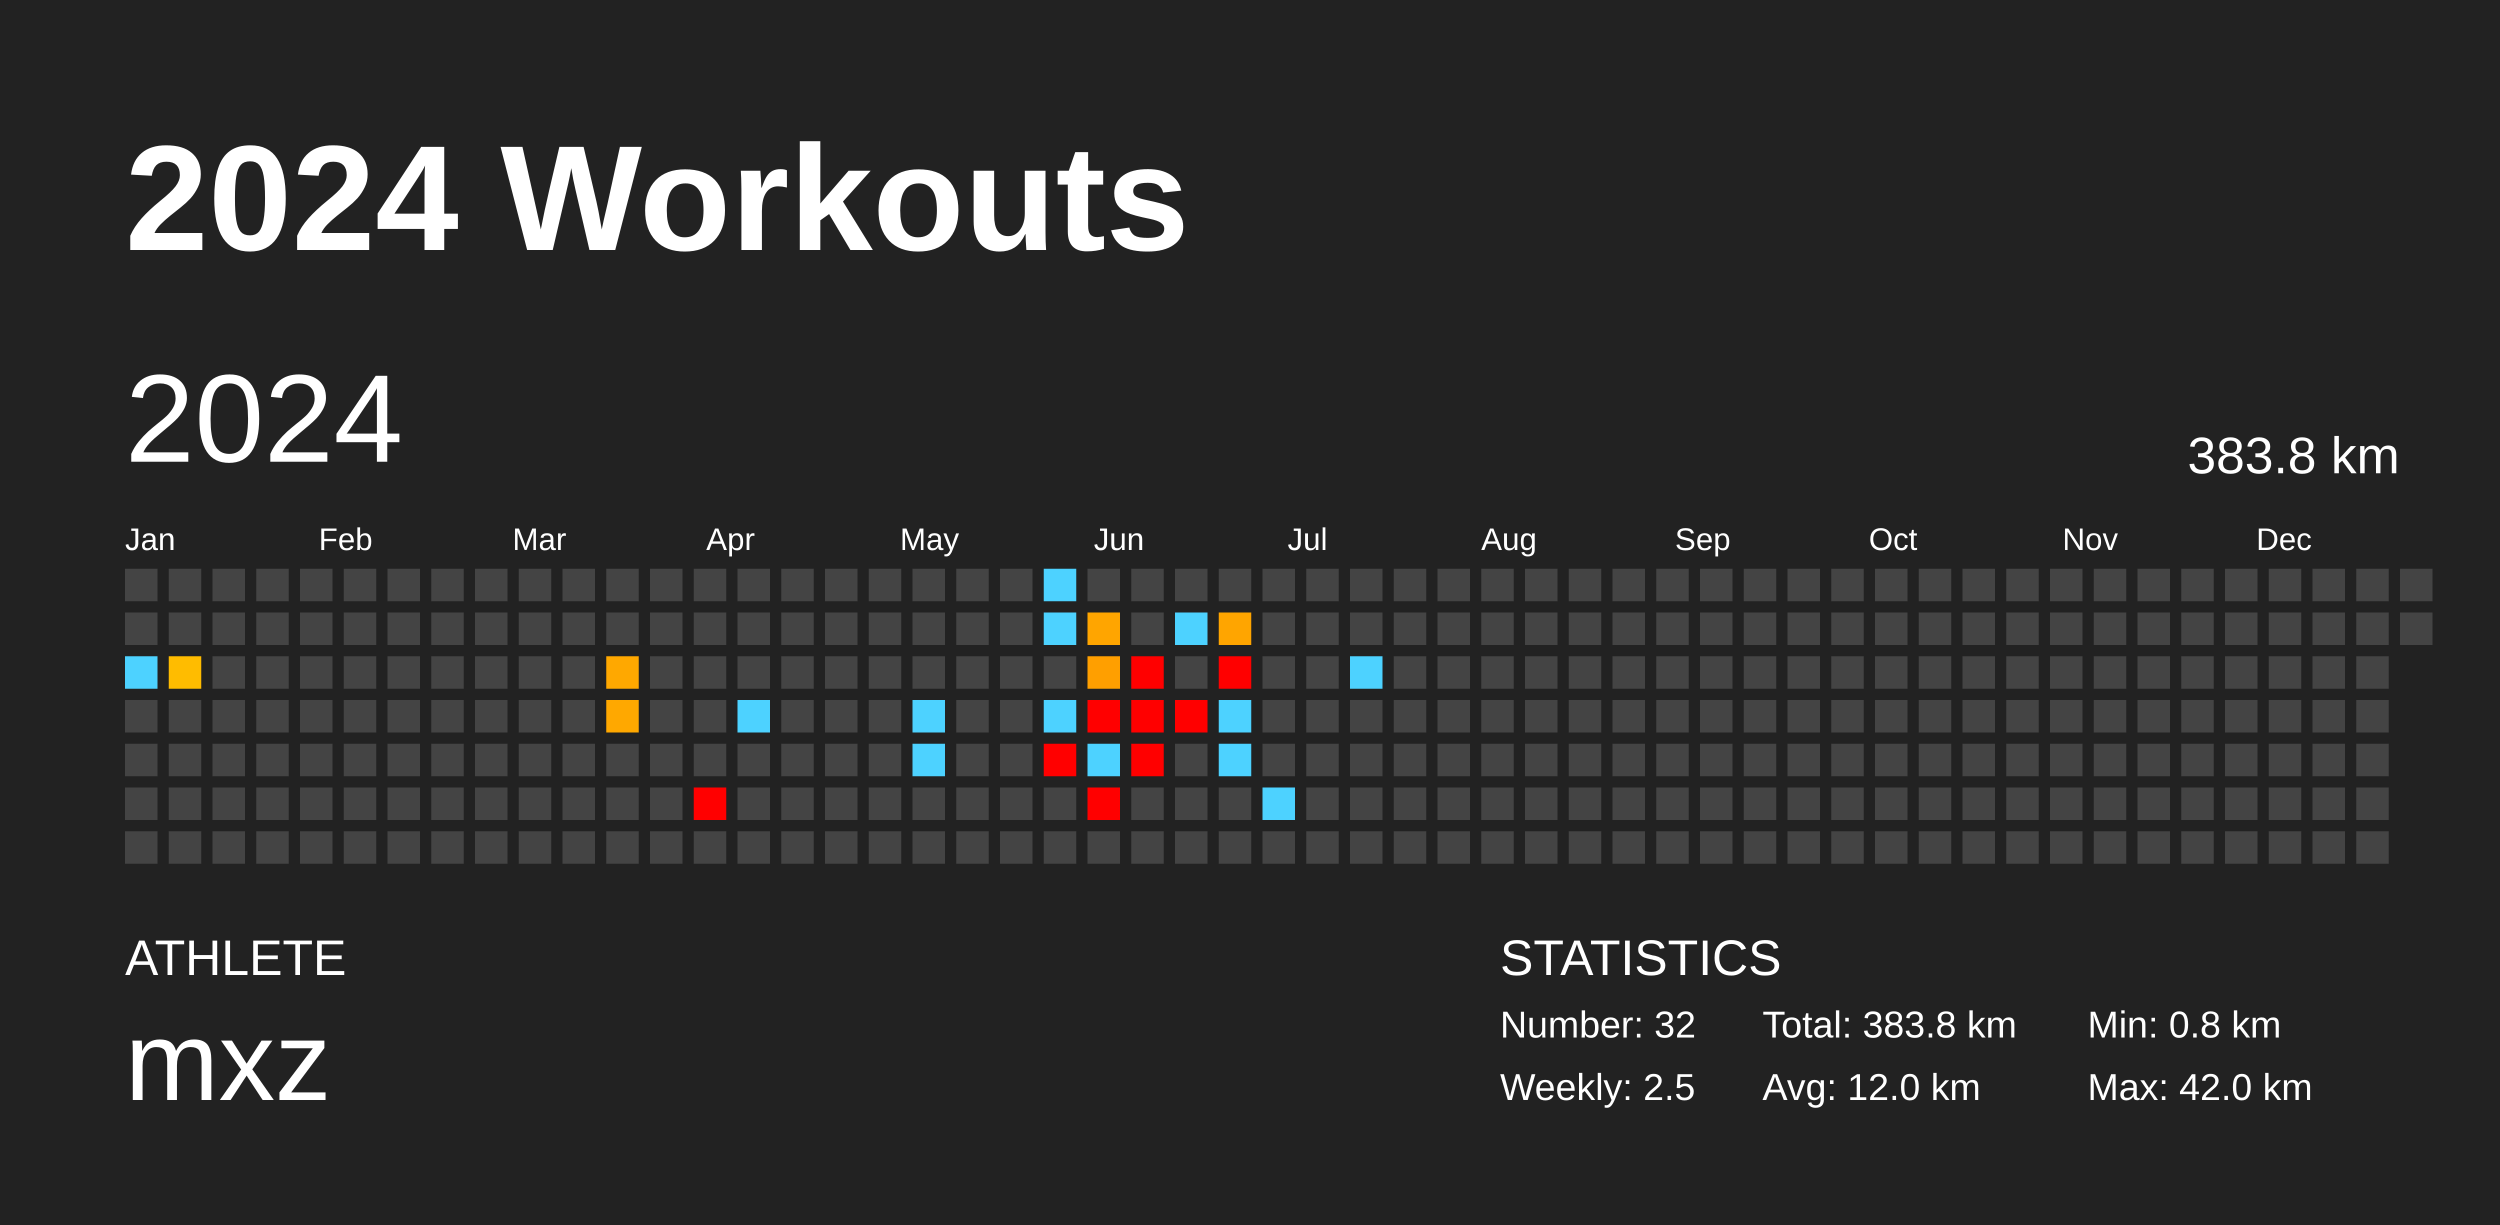
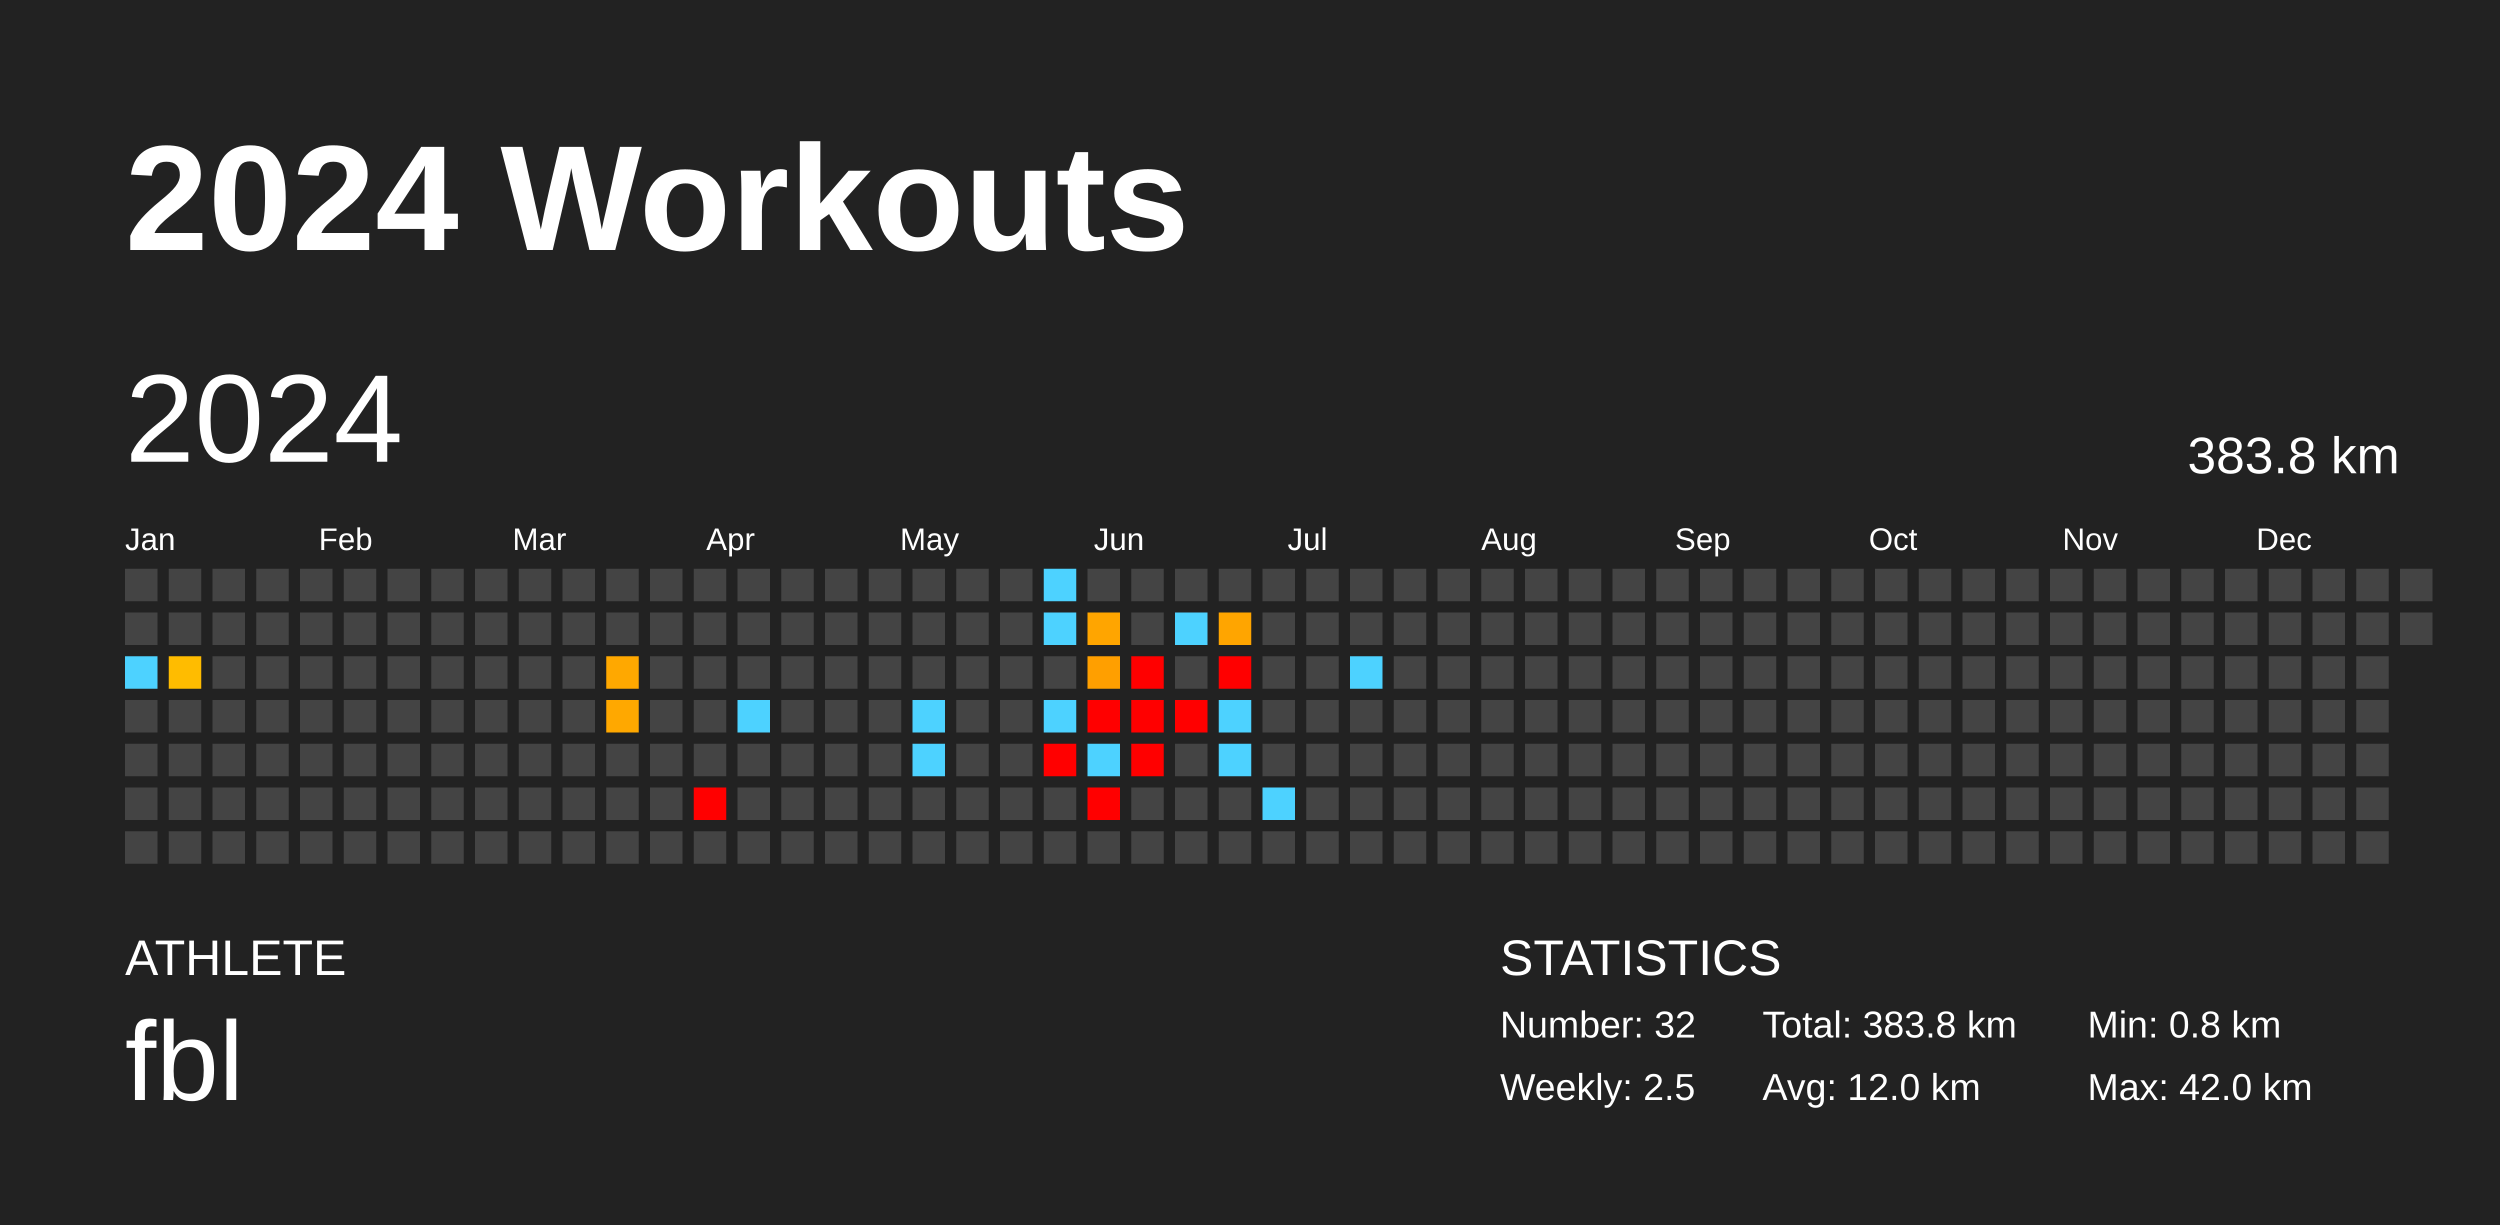
<svg xmlns="http://www.w3.org/2000/svg" baseProfile="full" height="98mm" version="1.1" viewBox="0,0,200,98" width="200mm">
  <defs />
  <rect fill="#222222" height="98" width="200" x="0" y="0" />
  <text fill="#FFFFFF" style="font-size:12px; font-family:Arial; font-weight:bold;" x="10" y="20">2024 Workouts</text>
  <text fill="#FFFFFF" style="font-size:4px; font-family:Arial" x="10" y="78">ATHLETE</text>
-   <text fill="#FFFFFF" style="font-size:9px; font-family:Arial" x="10" y="88">mxz</text>
+   <text fill="#FFFFFF" style="font-size:9px; font-family:Arial" x="10" y="88">fbl</text>
  <text fill="#FFFFFF" style="font-size:4px; font-family:Arial" x="120" y="78">STATISTICS</text>
  <text fill="#FFFFFF" style="font-size:3px; font-family:Arial" x="120" y="83">Number: 32</text>
  <text fill="#FFFFFF" style="font-size:3px; font-family:Arial" x="120" y="88">Weekly: 2.5</text>
  <text fill="#FFFFFF" style="font-size:3px; font-family:Arial" x="141" y="83">Total: 383.8 km</text>
  <text fill="#FFFFFF" style="font-size:3px; font-family:Arial" x="141" y="88">Avg: 12.0 km</text>
  <text fill="#FFFFFF" style="font-size:3px; font-family:Arial" x="167" y="83">Min: 0.8 km</text>
  <text fill="#FFFFFF" style="font-size:3px; font-family:Arial" x="167" y="88">Max: 42.0 km</text>
  <text dominant-baseline="hanging" fill="#FFFFFF" style="font-size:10.0px; font-family:Arial;" x="10" y="30">2024</text>
  <text dominant-baseline="hanging" fill="#FFFFFF" style="font-size:4.125px; font-family:Arial;" x="175" y="35">383.8 km</text>
  <text fill="#FFFFFF" style="font-size:2.5px; font-family:Arial" x="10.0" y="44">Jan</text>
  <text fill="#FFFFFF" style="font-size:2.5px; font-family:Arial" x="25.5" y="44">Feb</text>
  <text fill="#FFFFFF" style="font-size:2.5px; font-family:Arial" x="41.0" y="44">Mar</text>
  <text fill="#FFFFFF" style="font-size:2.5px; font-family:Arial" x="56.5" y="44">Apr</text>
  <text fill="#FFFFFF" style="font-size:2.5px; font-family:Arial" x="72.0" y="44">May</text>
  <text fill="#FFFFFF" style="font-size:2.5px; font-family:Arial" x="87.5" y="44">Jun</text>
  <text fill="#FFFFFF" style="font-size:2.5px; font-family:Arial" x="103.0" y="44">Jul</text>
  <text fill="#FFFFFF" style="font-size:2.5px; font-family:Arial" x="118.5" y="44">Aug</text>
  <text fill="#FFFFFF" style="font-size:2.5px; font-family:Arial" x="134.0" y="44">Sep</text>
  <text fill="#FFFFFF" style="font-size:2.5px; font-family:Arial" x="149.5" y="44">Oct</text>
  <text fill="#FFFFFF" style="font-size:2.5px; font-family:Arial" x="165.0" y="44">Nov</text>
  <text fill="#FFFFFF" style="font-size:2.5px; font-family:Arial" x="180.5" y="44">Dec</text>
  <rect fill="#444444" height="2.6" width="2.6" x="10.0" y="45.5" />
  <rect fill="#444444" height="2.6" width="2.6" x="10.0" y="49.0" />
  <rect fill="#4dd2ff" height="2.6" width="2.6" x="10.0" y="52.5" />
  <rect fill="#444444" height="2.6" width="2.6" x="10.0" y="56.0" />
  <rect fill="#444444" height="2.6" width="2.6" x="10.0" y="59.5" />
  <rect fill="#444444" height="2.6" width="2.6" x="10.0" y="63.0" />
  <rect fill="#444444" height="2.6" width="2.6" x="10.0" y="66.5" />
  <rect fill="#444444" height="2.6" width="2.6" x="13.5" y="45.5" />
  <rect fill="#444444" height="2.6" width="2.6" x="13.5" y="49.0" />
  <rect fill="#ffbc00" height="2.6" width="2.6" x="13.5" y="52.5" />
  <rect fill="#444444" height="2.6" width="2.6" x="13.5" y="56.0" />
  <rect fill="#444444" height="2.6" width="2.6" x="13.5" y="59.5" />
  <rect fill="#444444" height="2.6" width="2.6" x="13.5" y="63.0" />
  <rect fill="#444444" height="2.6" width="2.6" x="13.5" y="66.5" />
  <rect fill="#444444" height="2.6" width="2.6" x="17.0" y="45.5" />
  <rect fill="#444444" height="2.6" width="2.6" x="17.0" y="49.0" />
  <rect fill="#444444" height="2.6" width="2.6" x="17.0" y="52.5" />
  <rect fill="#444444" height="2.6" width="2.6" x="17.0" y="56.0" />
  <rect fill="#444444" height="2.6" width="2.6" x="17.0" y="59.5" />
  <rect fill="#444444" height="2.6" width="2.6" x="17.0" y="63.0" />
  <rect fill="#444444" height="2.6" width="2.6" x="17.0" y="66.5" />
  <rect fill="#444444" height="2.6" width="2.6" x="20.5" y="45.5" />
  <rect fill="#444444" height="2.6" width="2.6" x="20.5" y="49.0" />
  <rect fill="#444444" height="2.6" width="2.6" x="20.5" y="52.5" />
  <rect fill="#444444" height="2.6" width="2.6" x="20.5" y="56.0" />
  <rect fill="#444444" height="2.6" width="2.6" x="20.5" y="59.5" />
  <rect fill="#444444" height="2.6" width="2.6" x="20.5" y="63.0" />
  <rect fill="#444444" height="2.6" width="2.6" x="20.5" y="66.5" />
  <rect fill="#444444" height="2.6" width="2.6" x="24.0" y="45.5" />
  <rect fill="#444444" height="2.6" width="2.6" x="24.0" y="49.0" />
  <rect fill="#444444" height="2.6" width="2.6" x="24.0" y="52.5" />
  <rect fill="#444444" height="2.6" width="2.6" x="24.0" y="56.0" />
  <rect fill="#444444" height="2.6" width="2.6" x="24.0" y="59.5" />
  <rect fill="#444444" height="2.6" width="2.6" x="24.0" y="63.0" />
  <rect fill="#444444" height="2.6" width="2.6" x="24.0" y="66.5" />
  <rect fill="#444444" height="2.6" width="2.6" x="27.5" y="45.5" />
  <rect fill="#444444" height="2.6" width="2.6" x="27.5" y="49.0" />
  <rect fill="#444444" height="2.6" width="2.6" x="27.5" y="52.5" />
  <rect fill="#444444" height="2.6" width="2.6" x="27.5" y="56.0" />
  <rect fill="#444444" height="2.6" width="2.6" x="27.5" y="59.5" />
  <rect fill="#444444" height="2.6" width="2.6" x="27.5" y="63.0" />
  <rect fill="#444444" height="2.6" width="2.6" x="27.5" y="66.5" />
  <rect fill="#444444" height="2.6" width="2.6" x="31.0" y="45.5" />
  <rect fill="#444444" height="2.6" width="2.6" x="31.0" y="49.0" />
  <rect fill="#444444" height="2.6" width="2.6" x="31.0" y="52.5" />
  <rect fill="#444444" height="2.6" width="2.6" x="31.0" y="56.0" />
  <rect fill="#444444" height="2.6" width="2.6" x="31.0" y="59.5" />
  <rect fill="#444444" height="2.6" width="2.6" x="31.0" y="63.0" />
  <rect fill="#444444" height="2.6" width="2.6" x="31.0" y="66.5" />
  <rect fill="#444444" height="2.6" width="2.6" x="34.5" y="45.5" />
  <rect fill="#444444" height="2.6" width="2.6" x="34.5" y="49.0" />
  <rect fill="#444444" height="2.6" width="2.6" x="34.5" y="52.5" />
  <rect fill="#444444" height="2.6" width="2.6" x="34.5" y="56.0" />
  <rect fill="#444444" height="2.6" width="2.6" x="34.5" y="59.5" />
  <rect fill="#444444" height="2.6" width="2.6" x="34.5" y="63.0" />
  <rect fill="#444444" height="2.6" width="2.6" x="34.5" y="66.5" />
  <rect fill="#444444" height="2.6" width="2.6" x="38.0" y="45.5" />
  <rect fill="#444444" height="2.6" width="2.6" x="38.0" y="49.0" />
  <rect fill="#444444" height="2.6" width="2.6" x="38.0" y="52.5" />
  <rect fill="#444444" height="2.6" width="2.6" x="38.0" y="56.0" />
  <rect fill="#444444" height="2.6" width="2.6" x="38.0" y="59.5" />
  <rect fill="#444444" height="2.6" width="2.6" x="38.0" y="63.0" />
  <rect fill="#444444" height="2.6" width="2.6" x="38.0" y="66.5" />
  <rect fill="#444444" height="2.6" width="2.6" x="41.5" y="45.5" />
  <rect fill="#444444" height="2.6" width="2.6" x="41.5" y="49.0" />
  <rect fill="#444444" height="2.6" width="2.6" x="41.5" y="52.5" />
  <rect fill="#444444" height="2.6" width="2.6" x="41.5" y="56.0" />
  <rect fill="#444444" height="2.6" width="2.6" x="41.5" y="59.5" />
  <rect fill="#444444" height="2.6" width="2.6" x="41.5" y="63.0" />
  <rect fill="#444444" height="2.6" width="2.6" x="41.5" y="66.5" />
  <rect fill="#444444" height="2.6" width="2.6" x="45.0" y="45.5" />
  <rect fill="#444444" height="2.6" width="2.6" x="45.0" y="49.0" />
  <rect fill="#444444" height="2.6" width="2.6" x="45.0" y="52.5" />
  <rect fill="#444444" height="2.6" width="2.6" x="45.0" y="56.0" />
  <rect fill="#444444" height="2.6" width="2.6" x="45.0" y="59.5" />
  <rect fill="#444444" height="2.6" width="2.6" x="45.0" y="63.0" />
  <rect fill="#444444" height="2.6" width="2.6" x="45.0" y="66.5" />
  <rect fill="#444444" height="2.6" width="2.6" x="48.5" y="45.5" />
  <rect fill="#444444" height="2.6" width="2.6" x="48.5" y="49.0" />
  <rect fill="#ffa800" height="2.6" width="2.6" x="48.5" y="52.5" />
  <rect fill="#ffa800" height="2.6" width="2.6" x="48.5" y="56.0" />
  <rect fill="#444444" height="2.6" width="2.6" x="48.5" y="59.5" />
  <rect fill="#444444" height="2.6" width="2.6" x="48.5" y="63.0" />
  <rect fill="#444444" height="2.6" width="2.6" x="48.5" y="66.5" />
  <rect fill="#444444" height="2.6" width="2.6" x="52.0" y="45.5" />
  <rect fill="#444444" height="2.6" width="2.6" x="52.0" y="49.0" />
  <rect fill="#444444" height="2.6" width="2.6" x="52.0" y="52.5" />
  <rect fill="#444444" height="2.6" width="2.6" x="52.0" y="56.0" />
  <rect fill="#444444" height="2.6" width="2.6" x="52.0" y="59.5" />
  <rect fill="#444444" height="2.6" width="2.6" x="52.0" y="63.0" />
  <rect fill="#444444" height="2.6" width="2.6" x="52.0" y="66.5" />
  <rect fill="#444444" height="2.6" width="2.6" x="55.5" y="45.5" />
  <rect fill="#444444" height="2.6" width="2.6" x="55.5" y="49.0" />
  <rect fill="#444444" height="2.6" width="2.6" x="55.5" y="52.5" />
  <rect fill="#444444" height="2.6" width="2.6" x="55.5" y="56.0" />
  <rect fill="#444444" height="2.6" width="2.6" x="55.5" y="59.5" />
  <rect fill="red" height="2.6" width="2.6" x="55.5" y="63.0" />
  <rect fill="#444444" height="2.6" width="2.6" x="55.5" y="66.5" />
  <rect fill="#444444" height="2.6" width="2.6" x="59.0" y="45.5" />
  <rect fill="#444444" height="2.6" width="2.6" x="59.0" y="49.0" />
  <rect fill="#444444" height="2.6" width="2.6" x="59.0" y="52.5" />
  <rect fill="#4dd2ff" height="2.6" width="2.6" x="59.0" y="56.0" />
  <rect fill="#444444" height="2.6" width="2.6" x="59.0" y="59.5" />
  <rect fill="#444444" height="2.6" width="2.6" x="59.0" y="63.0" />
  <rect fill="#444444" height="2.6" width="2.6" x="59.0" y="66.5" />
  <rect fill="#444444" height="2.6" width="2.6" x="62.5" y="45.5" />
  <rect fill="#444444" height="2.6" width="2.6" x="62.5" y="49.0" />
  <rect fill="#444444" height="2.6" width="2.6" x="62.5" y="52.5" />
  <rect fill="#444444" height="2.6" width="2.6" x="62.5" y="56.0" />
  <rect fill="#444444" height="2.6" width="2.6" x="62.5" y="59.5" />
  <rect fill="#444444" height="2.6" width="2.6" x="62.5" y="63.0" />
  <rect fill="#444444" height="2.6" width="2.6" x="62.5" y="66.5" />
  <rect fill="#444444" height="2.6" width="2.6" x="66.0" y="45.5" />
  <rect fill="#444444" height="2.6" width="2.6" x="66.0" y="49.0" />
  <rect fill="#444444" height="2.6" width="2.6" x="66.0" y="52.5" />
  <rect fill="#444444" height="2.6" width="2.6" x="66.0" y="56.0" />
  <rect fill="#444444" height="2.6" width="2.6" x="66.0" y="59.5" />
  <rect fill="#444444" height="2.6" width="2.6" x="66.0" y="63.0" />
  <rect fill="#444444" height="2.6" width="2.6" x="66.0" y="66.5" />
  <rect fill="#444444" height="2.6" width="2.6" x="69.5" y="45.5" />
  <rect fill="#444444" height="2.6" width="2.6" x="69.5" y="49.0" />
  <rect fill="#444444" height="2.6" width="2.6" x="69.5" y="52.5" />
  <rect fill="#444444" height="2.6" width="2.6" x="69.5" y="56.0" />
  <rect fill="#444444" height="2.6" width="2.6" x="69.5" y="59.5" />
  <rect fill="#444444" height="2.6" width="2.6" x="69.5" y="63.0" />
  <rect fill="#444444" height="2.6" width="2.6" x="69.5" y="66.5" />
  <rect fill="#444444" height="2.6" width="2.6" x="73.0" y="45.5" />
  <rect fill="#444444" height="2.6" width="2.6" x="73.0" y="49.0" />
  <rect fill="#444444" height="2.6" width="2.6" x="73.0" y="52.5" />
  <rect fill="#4dd2ff" height="2.6" width="2.6" x="73.0" y="56.0" />
  <rect fill="#4dd2ff" height="2.6" width="2.6" x="73.0" y="59.5" />
  <rect fill="#444444" height="2.6" width="2.6" x="73.0" y="63.0" />
  <rect fill="#444444" height="2.6" width="2.6" x="73.0" y="66.5" />
  <rect fill="#444444" height="2.6" width="2.6" x="76.5" y="45.5" />
  <rect fill="#444444" height="2.6" width="2.6" x="76.5" y="49.0" />
  <rect fill="#444444" height="2.6" width="2.6" x="76.5" y="52.5" />
  <rect fill="#444444" height="2.6" width="2.6" x="76.5" y="56.0" />
  <rect fill="#444444" height="2.6" width="2.6" x="76.5" y="59.5" />
  <rect fill="#444444" height="2.6" width="2.6" x="76.5" y="63.0" />
  <rect fill="#444444" height="2.6" width="2.6" x="76.5" y="66.5" />
  <rect fill="#444444" height="2.6" width="2.6" x="80.0" y="45.5" />
  <rect fill="#444444" height="2.6" width="2.6" x="80.0" y="49.0" />
  <rect fill="#444444" height="2.6" width="2.6" x="80.0" y="52.5" />
  <rect fill="#444444" height="2.6" width="2.6" x="80.0" y="56.0" />
  <rect fill="#444444" height="2.6" width="2.6" x="80.0" y="59.5" />
  <rect fill="#444444" height="2.6" width="2.6" x="80.0" y="63.0" />
  <rect fill="#444444" height="2.6" width="2.6" x="80.0" y="66.5" />
  <rect fill="#4dd2ff" height="2.6" width="2.6" x="83.5" y="45.5" />
  <rect fill="#4dd2ff" height="2.6" width="2.6" x="83.5" y="49.0" />
  <rect fill="#444444" height="2.6" width="2.6" x="83.5" y="52.5" />
  <rect fill="#4dd2ff" height="2.6" width="2.6" x="83.5" y="56.0" />
  <rect fill="red" height="2.6" width="2.6" x="83.5" y="59.5" />
  <rect fill="#444444" height="2.6" width="2.6" x="83.5" y="63.0" />
  <rect fill="#444444" height="2.6" width="2.6" x="83.5" y="66.5" />
  <rect fill="#444444" height="2.6" width="2.6" x="87.0" y="45.5" />
  <rect fill="#ffa500" height="2.6" width="2.6" x="87.0" y="49.0" />
  <rect fill="#ff9f00" height="2.6" width="2.6" x="87.0" y="52.5" />
  <rect fill="red" height="2.6" width="2.6" x="87.0" y="56.0" />
  <rect fill="#4dd2ff" height="2.6" width="2.6" x="87.0" y="59.5" />
  <rect fill="red" height="2.6" width="2.6" x="87.0" y="63.0" />
  <rect fill="#444444" height="2.6" width="2.6" x="87.0" y="66.5" />
  <rect fill="#444444" height="2.6" width="2.6" x="90.5" y="45.5" />
  <rect fill="#444444" height="2.6" width="2.6" x="90.5" y="49.0" />
  <rect fill="red" height="2.6" width="2.6" x="90.5" y="52.5" />
  <rect fill="red" height="2.6" width="2.6" x="90.5" y="56.0" />
  <rect fill="red" height="2.6" width="2.6" x="90.5" y="59.5" />
  <rect fill="#444444" height="2.6" width="2.6" x="90.5" y="63.0" />
  <rect fill="#444444" height="2.6" width="2.6" x="90.5" y="66.5" />
  <rect fill="#444444" height="2.6" width="2.6" x="94.0" y="45.5" />
  <rect fill="#4dd2ff" height="2.6" width="2.6" x="94.0" y="49.0" />
  <rect fill="#444444" height="2.6" width="2.6" x="94.0" y="52.5" />
  <rect fill="red" height="2.6" width="2.6" x="94.0" y="56.0" />
  <rect fill="#444444" height="2.6" width="2.6" x="94.0" y="59.5" />
  <rect fill="#444444" height="2.6" width="2.6" x="94.0" y="63.0" />
  <rect fill="#444444" height="2.6" width="2.6" x="94.0" y="66.5" />
  <rect fill="#444444" height="2.6" width="2.6" x="97.5" y="45.5" />
  <rect fill="#ffa500" height="2.6" width="2.6" x="97.5" y="49.0" />
  <rect fill="red" height="2.6" width="2.6" x="97.5" y="52.5" />
  <rect fill="#4dd2ff" height="2.6" width="2.6" x="97.5" y="56.0" />
  <rect fill="#4dd2ff" height="2.6" width="2.6" x="97.5" y="59.5" />
  <rect fill="#444444" height="2.6" width="2.6" x="97.5" y="63.0" />
  <rect fill="#444444" height="2.6" width="2.6" x="97.5" y="66.5" />
  <rect fill="#444444" height="2.6" width="2.6" x="101.0" y="45.5" />
  <rect fill="#444444" height="2.6" width="2.6" x="101.0" y="49.0" />
  <rect fill="#444444" height="2.6" width="2.6" x="101.0" y="52.5" />
  <rect fill="#444444" height="2.6" width="2.6" x="101.0" y="56.0" />
  <rect fill="#444444" height="2.6" width="2.6" x="101.0" y="59.5" />
  <rect fill="#4dd2ff" height="2.6" width="2.6" x="101.0" y="63.0" />
  <rect fill="#444444" height="2.6" width="2.6" x="101.0" y="66.5" />
  <rect fill="#444444" height="2.6" width="2.6" x="104.5" y="45.5" />
  <rect fill="#444444" height="2.6" width="2.6" x="104.5" y="49.0" />
  <rect fill="#444444" height="2.6" width="2.6" x="104.5" y="52.5" />
  <rect fill="#444444" height="2.6" width="2.6" x="104.5" y="56.0" />
  <rect fill="#444444" height="2.6" width="2.6" x="104.5" y="59.5" />
  <rect fill="#444444" height="2.6" width="2.6" x="104.5" y="63.0" />
  <rect fill="#444444" height="2.6" width="2.6" x="104.5" y="66.5" />
  <rect fill="#444444" height="2.6" width="2.6" x="108.0" y="45.5" />
  <rect fill="#444444" height="2.6" width="2.6" x="108.0" y="49.0" />
  <rect fill="#4dd2ff" height="2.6" width="2.6" x="108.0" y="52.5" />
  <rect fill="#444444" height="2.6" width="2.6" x="108.0" y="56.0" />
  <rect fill="#444444" height="2.6" width="2.6" x="108.0" y="59.5" />
  <rect fill="#444444" height="2.6" width="2.6" x="108.0" y="63.0" />
  <rect fill="#444444" height="2.6" width="2.6" x="108.0" y="66.5" />
  <rect fill="#444444" height="2.6" width="2.6" x="111.5" y="45.5" />
  <rect fill="#444444" height="2.6" width="2.6" x="111.5" y="49.0" />
  <rect fill="#444444" height="2.6" width="2.6" x="111.5" y="52.5" />
  <rect fill="#444444" height="2.6" width="2.6" x="111.5" y="56.0" />
  <rect fill="#444444" height="2.6" width="2.6" x="111.5" y="59.5" />
  <rect fill="#444444" height="2.6" width="2.6" x="111.5" y="63.0" />
  <rect fill="#444444" height="2.6" width="2.6" x="111.5" y="66.5" />
  <rect fill="#444444" height="2.6" width="2.6" x="115.0" y="45.5" />
  <rect fill="#444444" height="2.6" width="2.6" x="115.0" y="49.0" />
  <rect fill="#444444" height="2.6" width="2.6" x="115.0" y="52.5" />
  <rect fill="#444444" height="2.6" width="2.6" x="115.0" y="56.0" />
  <rect fill="#444444" height="2.6" width="2.6" x="115.0" y="59.5" />
  <rect fill="#444444" height="2.6" width="2.6" x="115.0" y="63.0" />
  <rect fill="#444444" height="2.6" width="2.6" x="115.0" y="66.5" />
  <rect fill="#444444" height="2.6" width="2.6" x="118.5" y="45.5" />
  <rect fill="#444444" height="2.6" width="2.6" x="118.5" y="49.0" />
  <rect fill="#444444" height="2.6" width="2.6" x="118.5" y="52.5" />
  <rect fill="#444444" height="2.6" width="2.6" x="118.5" y="56.0" />
  <rect fill="#444444" height="2.6" width="2.6" x="118.5" y="59.5" />
  <rect fill="#444444" height="2.6" width="2.6" x="118.5" y="63.0" />
  <rect fill="#444444" height="2.6" width="2.6" x="118.5" y="66.5" />
  <rect fill="#444444" height="2.6" width="2.6" x="122.0" y="45.5" />
  <rect fill="#444444" height="2.6" width="2.6" x="122.0" y="49.0" />
  <rect fill="#444444" height="2.6" width="2.6" x="122.0" y="52.5" />
  <rect fill="#444444" height="2.6" width="2.6" x="122.0" y="56.0" />
  <rect fill="#444444" height="2.6" width="2.6" x="122.0" y="59.5" />
  <rect fill="#444444" height="2.6" width="2.6" x="122.0" y="63.0" />
  <rect fill="#444444" height="2.6" width="2.6" x="122.0" y="66.5" />
  <rect fill="#444444" height="2.6" width="2.6" x="125.5" y="45.5" />
  <rect fill="#444444" height="2.6" width="2.6" x="125.5" y="49.0" />
  <rect fill="#444444" height="2.6" width="2.6" x="125.5" y="52.5" />
  <rect fill="#444444" height="2.6" width="2.6" x="125.5" y="56.0" />
  <rect fill="#444444" height="2.6" width="2.6" x="125.5" y="59.5" />
  <rect fill="#444444" height="2.6" width="2.6" x="125.5" y="63.0" />
  <rect fill="#444444" height="2.6" width="2.6" x="125.5" y="66.5" />
  <rect fill="#444444" height="2.6" width="2.6" x="129.0" y="45.5" />
  <rect fill="#444444" height="2.6" width="2.6" x="129.0" y="49.0" />
  <rect fill="#444444" height="2.6" width="2.6" x="129.0" y="52.5" />
  <rect fill="#444444" height="2.6" width="2.6" x="129.0" y="56.0" />
  <rect fill="#444444" height="2.6" width="2.6" x="129.0" y="59.5" />
  <rect fill="#444444" height="2.6" width="2.6" x="129.0" y="63.0" />
  <rect fill="#444444" height="2.6" width="2.6" x="129.0" y="66.5" />
  <rect fill="#444444" height="2.6" width="2.6" x="132.5" y="45.5" />
  <rect fill="#444444" height="2.6" width="2.6" x="132.5" y="49.0" />
  <rect fill="#444444" height="2.6" width="2.6" x="132.5" y="52.5" />
  <rect fill="#444444" height="2.6" width="2.6" x="132.5" y="56.0" />
  <rect fill="#444444" height="2.6" width="2.6" x="132.5" y="59.5" />
  <rect fill="#444444" height="2.6" width="2.6" x="132.5" y="63.0" />
  <rect fill="#444444" height="2.6" width="2.6" x="132.5" y="66.5" />
  <rect fill="#444444" height="2.6" width="2.6" x="136.0" y="45.5" />
  <rect fill="#444444" height="2.6" width="2.6" x="136.0" y="49.0" />
  <rect fill="#444444" height="2.6" width="2.6" x="136.0" y="52.5" />
  <rect fill="#444444" height="2.6" width="2.6" x="136.0" y="56.0" />
  <rect fill="#444444" height="2.6" width="2.6" x="136.0" y="59.5" />
  <rect fill="#444444" height="2.6" width="2.6" x="136.0" y="63.0" />
  <rect fill="#444444" height="2.6" width="2.6" x="136.0" y="66.5" />
  <rect fill="#444444" height="2.6" width="2.6" x="139.5" y="45.5" />
  <rect fill="#444444" height="2.6" width="2.6" x="139.5" y="49.0" />
  <rect fill="#444444" height="2.6" width="2.6" x="139.5" y="52.5" />
  <rect fill="#444444" height="2.6" width="2.6" x="139.5" y="56.0" />
  <rect fill="#444444" height="2.6" width="2.6" x="139.5" y="59.5" />
  <rect fill="#444444" height="2.6" width="2.6" x="139.5" y="63.0" />
  <rect fill="#444444" height="2.6" width="2.6" x="139.5" y="66.5" />
  <rect fill="#444444" height="2.6" width="2.6" x="143.0" y="45.5" />
  <rect fill="#444444" height="2.6" width="2.6" x="143.0" y="49.0" />
  <rect fill="#444444" height="2.6" width="2.6" x="143.0" y="52.5" />
  <rect fill="#444444" height="2.6" width="2.6" x="143.0" y="56.0" />
  <rect fill="#444444" height="2.6" width="2.6" x="143.0" y="59.5" />
  <rect fill="#444444" height="2.6" width="2.6" x="143.0" y="63.0" />
  <rect fill="#444444" height="2.6" width="2.6" x="143.0" y="66.5" />
  <rect fill="#444444" height="2.6" width="2.6" x="146.5" y="45.5" />
  <rect fill="#444444" height="2.6" width="2.6" x="146.5" y="49.0" />
  <rect fill="#444444" height="2.6" width="2.6" x="146.5" y="52.5" />
  <rect fill="#444444" height="2.6" width="2.6" x="146.5" y="56.0" />
  <rect fill="#444444" height="2.6" width="2.6" x="146.5" y="59.5" />
  <rect fill="#444444" height="2.6" width="2.6" x="146.5" y="63.0" />
  <rect fill="#444444" height="2.6" width="2.6" x="146.5" y="66.5" />
  <rect fill="#444444" height="2.6" width="2.6" x="150.0" y="45.5" />
  <rect fill="#444444" height="2.6" width="2.6" x="150.0" y="49.0" />
  <rect fill="#444444" height="2.6" width="2.6" x="150.0" y="52.5" />
  <rect fill="#444444" height="2.6" width="2.6" x="150.0" y="56.0" />
  <rect fill="#444444" height="2.6" width="2.6" x="150.0" y="59.5" />
  <rect fill="#444444" height="2.6" width="2.6" x="150.0" y="63.0" />
  <rect fill="#444444" height="2.6" width="2.6" x="150.0" y="66.5" />
  <rect fill="#444444" height="2.6" width="2.6" x="153.5" y="45.5" />
  <rect fill="#444444" height="2.6" width="2.6" x="153.5" y="49.0" />
  <rect fill="#444444" height="2.6" width="2.6" x="153.5" y="52.5" />
  <rect fill="#444444" height="2.6" width="2.6" x="153.5" y="56.0" />
  <rect fill="#444444" height="2.6" width="2.6" x="153.5" y="59.5" />
  <rect fill="#444444" height="2.6" width="2.6" x="153.5" y="63.0" />
  <rect fill="#444444" height="2.6" width="2.6" x="153.5" y="66.5" />
  <rect fill="#444444" height="2.6" width="2.6" x="157.0" y="45.5" />
  <rect fill="#444444" height="2.6" width="2.6" x="157.0" y="49.0" />
  <rect fill="#444444" height="2.6" width="2.6" x="157.0" y="52.5" />
  <rect fill="#444444" height="2.6" width="2.6" x="157.0" y="56.0" />
  <rect fill="#444444" height="2.6" width="2.6" x="157.0" y="59.5" />
  <rect fill="#444444" height="2.6" width="2.6" x="157.0" y="63.0" />
  <rect fill="#444444" height="2.6" width="2.6" x="157.0" y="66.5" />
  <rect fill="#444444" height="2.6" width="2.6" x="160.5" y="45.5" />
  <rect fill="#444444" height="2.6" width="2.6" x="160.5" y="49.0" />
  <rect fill="#444444" height="2.6" width="2.6" x="160.5" y="52.5" />
  <rect fill="#444444" height="2.6" width="2.6" x="160.5" y="56.0" />
  <rect fill="#444444" height="2.6" width="2.6" x="160.5" y="59.5" />
  <rect fill="#444444" height="2.6" width="2.6" x="160.5" y="63.0" />
  <rect fill="#444444" height="2.6" width="2.6" x="160.5" y="66.5" />
  <rect fill="#444444" height="2.6" width="2.6" x="164.0" y="45.5" />
  <rect fill="#444444" height="2.6" width="2.6" x="164.0" y="49.0" />
  <rect fill="#444444" height="2.6" width="2.6" x="164.0" y="52.5" />
  <rect fill="#444444" height="2.6" width="2.6" x="164.0" y="56.0" />
  <rect fill="#444444" height="2.6" width="2.6" x="164.0" y="59.5" />
  <rect fill="#444444" height="2.6" width="2.6" x="164.0" y="63.0" />
  <rect fill="#444444" height="2.6" width="2.6" x="164.0" y="66.5" />
  <rect fill="#444444" height="2.6" width="2.6" x="167.5" y="45.5" />
  <rect fill="#444444" height="2.6" width="2.6" x="167.5" y="49.0" />
  <rect fill="#444444" height="2.6" width="2.6" x="167.5" y="52.5" />
  <rect fill="#444444" height="2.6" width="2.6" x="167.5" y="56.0" />
  <rect fill="#444444" height="2.6" width="2.6" x="167.5" y="59.5" />
  <rect fill="#444444" height="2.6" width="2.6" x="167.5" y="63.0" />
  <rect fill="#444444" height="2.6" width="2.6" x="167.5" y="66.5" />
  <rect fill="#444444" height="2.6" width="2.6" x="171.0" y="45.5" />
  <rect fill="#444444" height="2.6" width="2.6" x="171.0" y="49.0" />
  <rect fill="#444444" height="2.6" width="2.6" x="171.0" y="52.5" />
  <rect fill="#444444" height="2.6" width="2.6" x="171.0" y="56.0" />
  <rect fill="#444444" height="2.6" width="2.6" x="171.0" y="59.5" />
  <rect fill="#444444" height="2.6" width="2.6" x="171.0" y="63.0" />
  <rect fill="#444444" height="2.6" width="2.6" x="171.0" y="66.5" />
  <rect fill="#444444" height="2.6" width="2.6" x="174.5" y="45.5" />
  <rect fill="#444444" height="2.6" width="2.6" x="174.5" y="49.0" />
  <rect fill="#444444" height="2.6" width="2.6" x="174.5" y="52.5" />
  <rect fill="#444444" height="2.6" width="2.6" x="174.5" y="56.0" />
  <rect fill="#444444" height="2.6" width="2.6" x="174.5" y="59.5" />
  <rect fill="#444444" height="2.6" width="2.6" x="174.5" y="63.0" />
  <rect fill="#444444" height="2.6" width="2.6" x="174.5" y="66.5" />
  <rect fill="#444444" height="2.6" width="2.6" x="178.0" y="45.5" />
  <rect fill="#444444" height="2.6" width="2.6" x="178.0" y="49.0" />
  <rect fill="#444444" height="2.6" width="2.6" x="178.0" y="52.5" />
  <rect fill="#444444" height="2.6" width="2.6" x="178.0" y="56.0" />
  <rect fill="#444444" height="2.6" width="2.6" x="178.0" y="59.5" />
  <rect fill="#444444" height="2.6" width="2.6" x="178.0" y="63.0" />
  <rect fill="#444444" height="2.6" width="2.6" x="178.0" y="66.5" />
  <rect fill="#444444" height="2.6" width="2.6" x="181.5" y="45.5" />
  <rect fill="#444444" height="2.6" width="2.6" x="181.5" y="49.0" />
  <rect fill="#444444" height="2.6" width="2.6" x="181.5" y="52.5" />
  <rect fill="#444444" height="2.6" width="2.6" x="181.5" y="56.0" />
  <rect fill="#444444" height="2.6" width="2.6" x="181.5" y="59.5" />
  <rect fill="#444444" height="2.6" width="2.6" x="181.5" y="63.0" />
  <rect fill="#444444" height="2.6" width="2.6" x="181.5" y="66.5" />
  <rect fill="#444444" height="2.6" width="2.6" x="185.0" y="45.5" />
  <rect fill="#444444" height="2.6" width="2.6" x="185.0" y="49.0" />
  <rect fill="#444444" height="2.6" width="2.6" x="185.0" y="52.5" />
  <rect fill="#444444" height="2.6" width="2.6" x="185.0" y="56.0" />
  <rect fill="#444444" height="2.6" width="2.6" x="185.0" y="59.5" />
  <rect fill="#444444" height="2.6" width="2.6" x="185.0" y="63.0" />
  <rect fill="#444444" height="2.6" width="2.6" x="185.0" y="66.5" />
  <rect fill="#444444" height="2.6" width="2.6" x="188.5" y="45.5" />
  <rect fill="#444444" height="2.6" width="2.6" x="188.5" y="49.0" />
  <rect fill="#444444" height="2.6" width="2.6" x="188.5" y="52.5" />
  <rect fill="#444444" height="2.6" width="2.6" x="188.5" y="56.0" />
  <rect fill="#444444" height="2.6" width="2.6" x="188.5" y="59.5" />
  <rect fill="#444444" height="2.6" width="2.6" x="188.5" y="63.0" />
  <rect fill="#444444" height="2.6" width="2.6" x="188.5" y="66.5" />
  <rect fill="#444444" height="2.6" width="2.6" x="192.0" y="45.5" />
  <rect fill="#444444" height="2.6" width="2.6" x="192.0" y="49.0" />
</svg>
